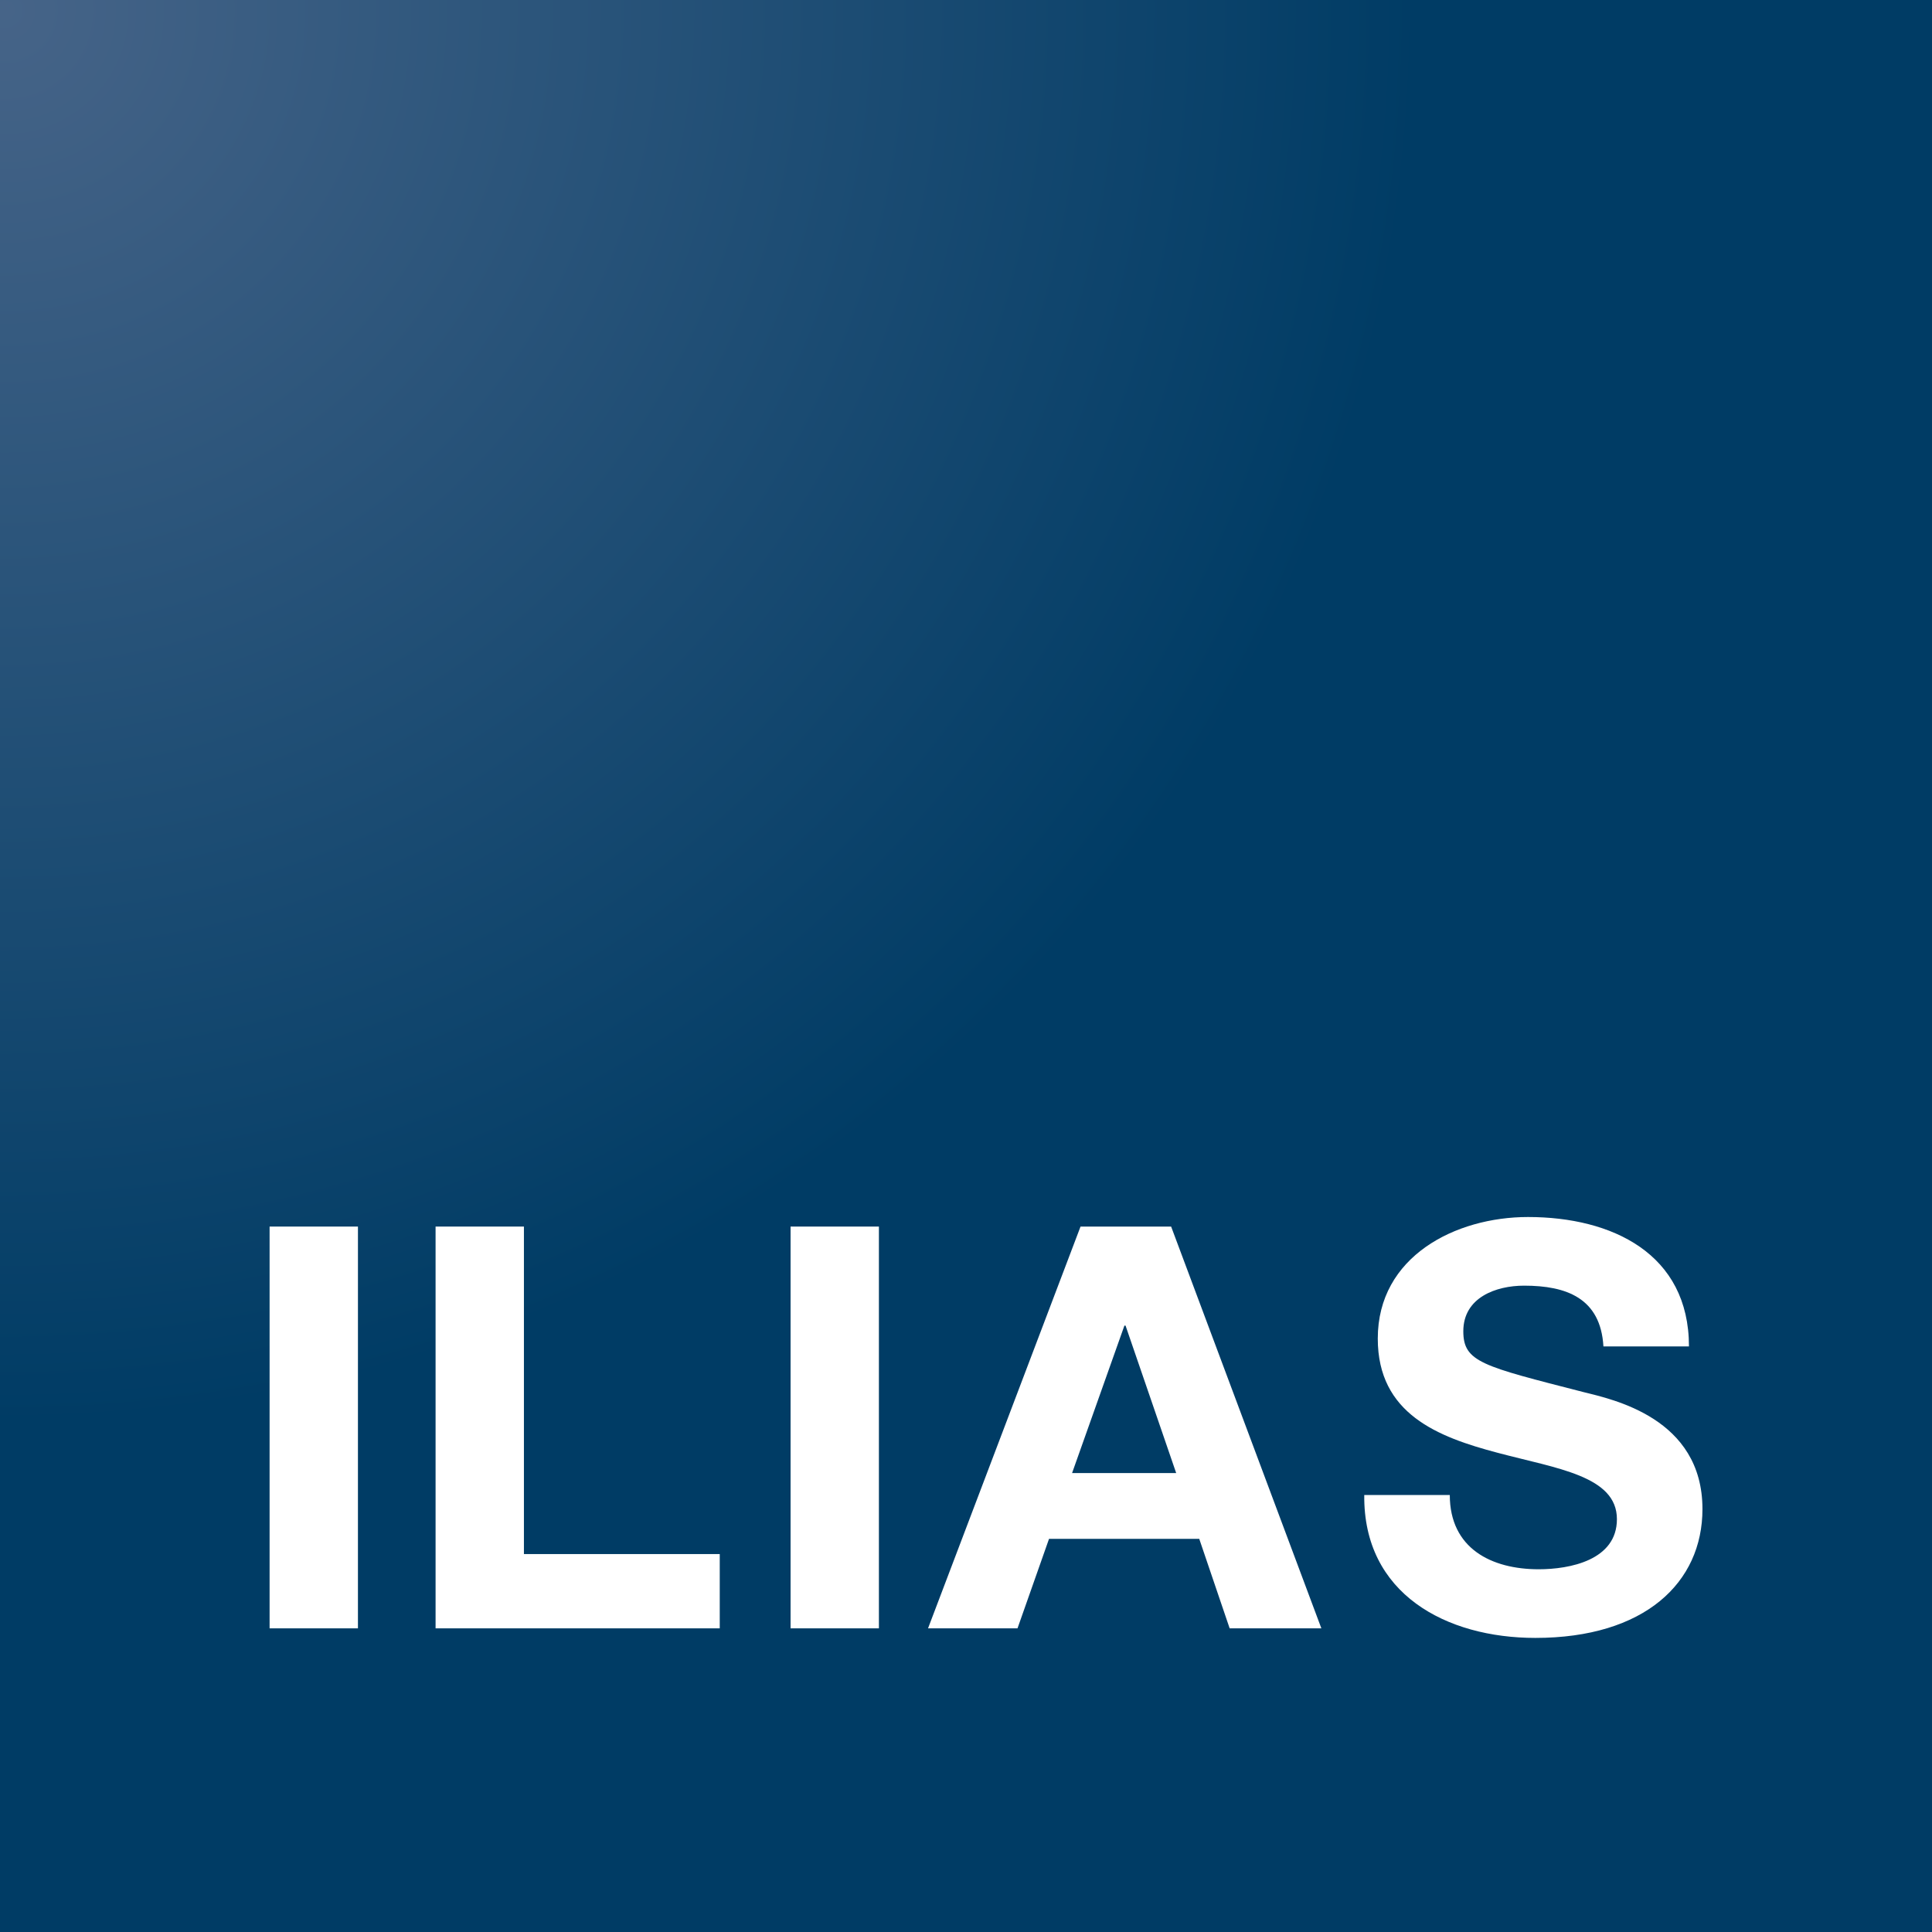
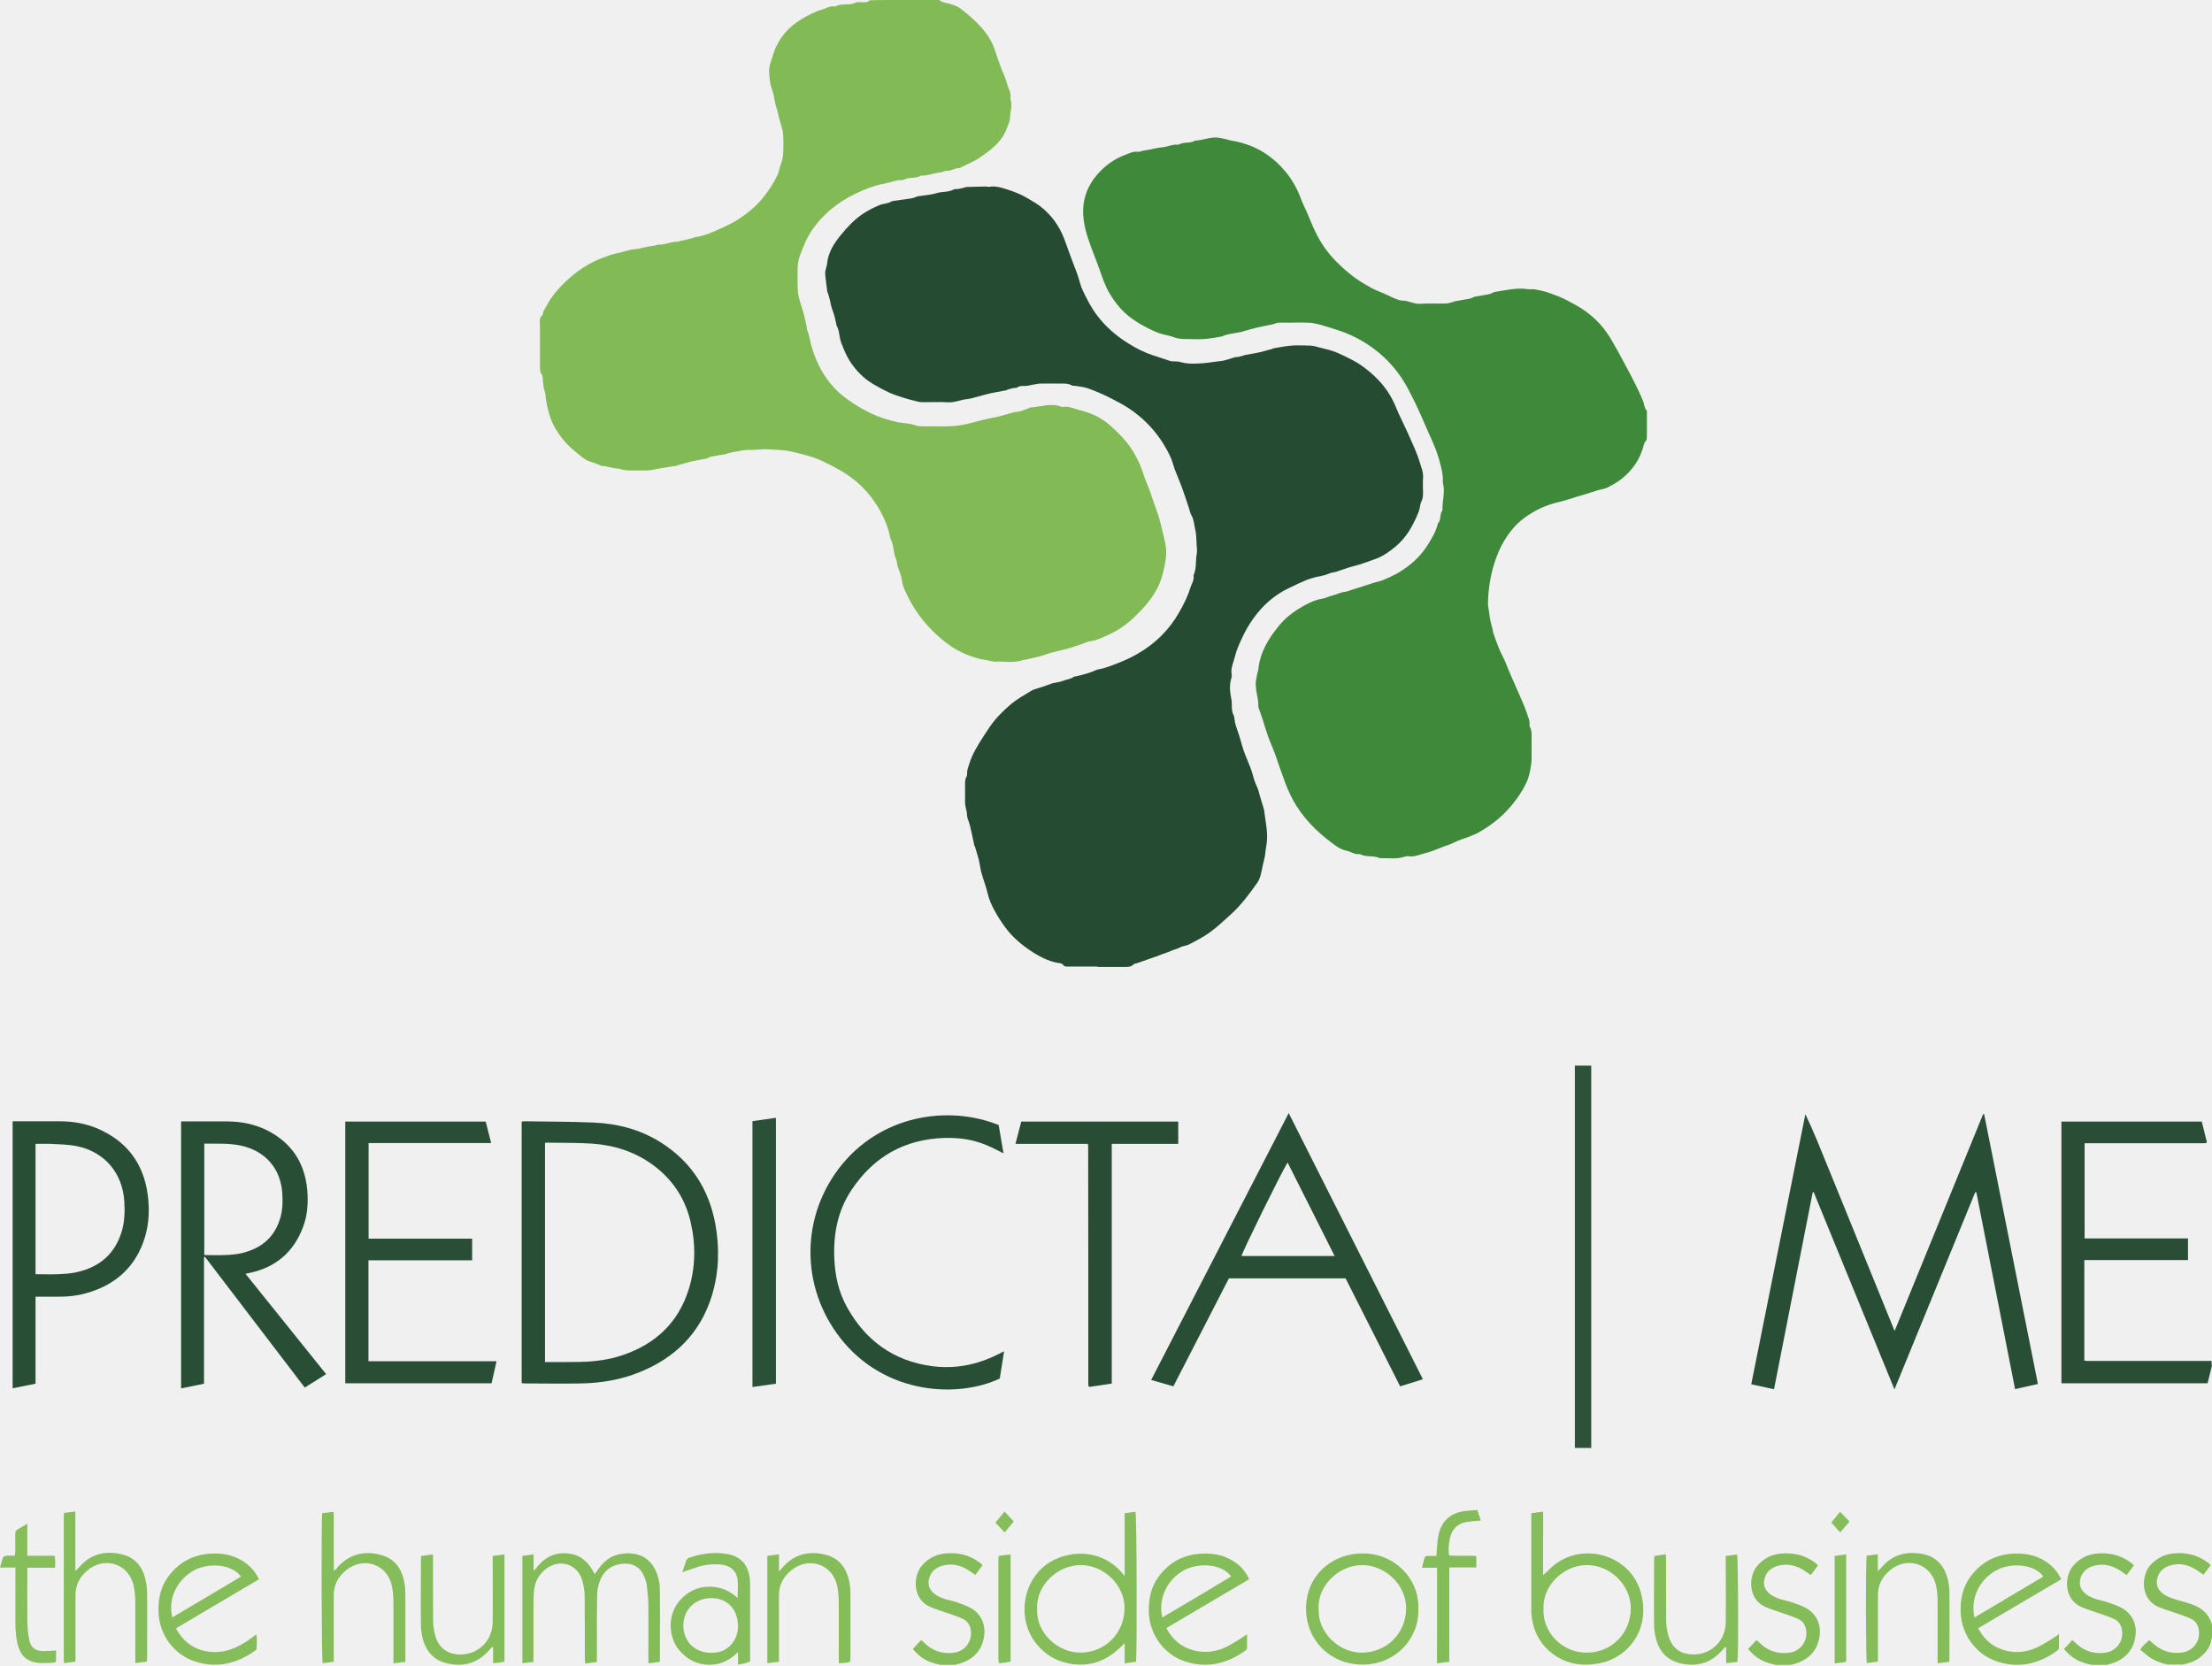
- <svg xmlns="http://www.w3.org/2000/svg" version="1.1" id="Ebene_1" x="0px" y="0px" width="30px" height="30px" viewBox="0 0 277.795 277.795" enable-background="new 0 0 277.795 277.795" xml:space="preserve">
-   <radialGradient id="SVGID_1_" cx="0.686" cy="1.497" r="205.464" gradientTransform="matrix(1 0 0 1 0 -3.051758e-04)" gradientUnits="userSpaceOnUse">
-     <stop offset="0" style="stop-color:#466488" />
-     <stop offset="0.99" style="stop-color:#003C65" />
-   </radialGradient>
-   <polygon fill="url(#SVGID_1_)" points="0,0 277.796,0 277.796,277.795 0,277.795 0,0 " />
-   <g>
-     <polygon fill="#FFFFFF" points="38.764,234.134 51.467,234.134 51.467,176.364 38.764,176.364 38.764,234.134  " />
-     <polygon fill="#FFFFFF" points="62.63,234.134 103.49,234.134 103.49,223.453 75.333,223.453 75.333,176.364 62.63,176.364    62.63,234.134  " />
-     <polygon fill="#FFFFFF" points="113.673,234.134 126.375,234.134 126.375,176.364 113.673,176.364 113.673,234.134  " />
-     <path fill-rule="evenodd" clip-rule="evenodd" fill="#FFFFFF" d="M133.438,234.134h12.865l4.532-12.865h21.601l4.371,12.865h13.187   l-21.602-57.77h-13.026L133.438,234.134L133.438,234.134z M161.675,190.604h0.162l7.281,21.198h-14.967L161.675,190.604   L161.675,190.604z" />
-     <path fill="#FFFFFF" d="M196.162,214.958c-0.162,14.239,11.812,20.551,24.599,20.551c15.696,0,24.029-7.929,24.029-18.528   c0-13.107-12.945-15.776-17.151-16.829c-14.484-3.722-17.235-4.288-17.235-8.738c0-4.854,4.694-6.554,8.739-6.554   c6.066,0,11.002,1.78,11.408,8.738h12.298c0-13.351-11.085-18.608-23.141-18.608c-10.437,0-21.603,5.663-21.603,17.477   c0,10.842,8.658,14.158,17.234,16.424c8.496,2.266,17.151,3.317,17.151,9.547c0,5.907-6.796,7.201-11.247,7.201   c-6.796,0-12.783-2.994-12.783-10.68H196.162L196.162,214.958z" />
-   </g>
+ <svg xmlns="http://www.w3.org/2000/svg" id="Ebene_1" data-name="Ebene 1" viewBox="0 0 159.39 120.04">
+   <defs>
+     <style>
+       .cls-1 {
+         fill: #294e35;
+       }
+ 
+       .cls-1, .cls-2, .cls-3, .cls-4, .cls-5, .cls-6, .cls-7, .cls-8, .cls-9, .cls-10, .cls-11, .cls-12, .cls-13, .cls-14 {
+         stroke-width: 0px;
+       }
+ 
+       .cls-2 {
+         fill: #87be5c;
+       }
+ 
+       .cls-3 {
+         fill: #85bc5a;
+       }
+ 
+       .cls-4 {
+         fill: #3e893a;
+       }
+ 
+       .cls-5 {
+         fill: #294e36;
+       }
+ 
+       .cls-6 {
+         fill: #284d34;
+       }
+ 
+       .cls-7 {
+         fill: #2b5038;
+       }
+ 
+       .cls-8 {
+         fill: #84bc59;
+       }
+ 
+       .cls-9 {
+         fill: #2d5239;
+       }
+ 
+       .cls-10 {
+         fill: #82bb55;
+       }
+ 
+       .cls-11 {
+         fill: #d5e8c6;
+       }
+ 
+       .cls-12 {
+         fill: #86bd5b;
+       }
+ 
+       .cls-13 {
+         fill: #85bd5a;
+       }
+ 
+       .cls-14 {
+         fill: #254c33;
+       }
+     </style>
+   </defs>
+   <path class="cls-1" d="M159.39,98.38c-.07.3-.14.6-.22.9-.03.13-.06.26-.1.4h-10.53v-18.86h10.11c.12.49.25.99.37,1.47-.02.05-.03.06-.04.07,0,0-.02.01-.03.01-.04,0-.07.01-.11.01-2.86,0-5.71,0-8.57,0-.01,0-.02,0-.06.01v6.85h7.45v1.56c-.6,0-1.21,0-1.83,0-.63,0-1.26,0-1.9,0h-3.74v7.25c.07,0,.14.02.2.02,2.99,0,5.98,0,8.97,0v.29Z" />
+   <path class="cls-3" d="M156.25,119.96c-.58-.12-1.12-.32-1.58-.71-.15-.13-.3-.25-.45-.37.19-.32.42-.48.65-.69.15.13.28.25.42.36.57.47,1.23.63,1.95.53.81-.12,1.32-.82,1.2-1.63-.05-.34-.22-.63-.53-.78-.29-.14-.61-.25-.91-.36-.48-.17-.97-.31-1.44-.5-1.37-.56-1.28-2.31-.59-3.05.47-.5,1.04-.78,1.73-.83.88-.06,1.69.13,2.4.68.06.04.11.09.2.17-.17.23-.34.46-.53.7-.16-.11-.29-.21-.43-.31-.61-.4-1.26-.58-1.97-.36-.48.15-.82.45-.93.97-.08.36.01.67.27.93.31.31.72.45,1.13.57.42.12.85.23,1.25.39.49.2.91.51,1.15,1.01.07.14.12.28.17.42v.88s-.05.06-.05.09c-.06.6-.41,1.02-.86,1.38-.35.28-.77.4-1.2.5h-1.02Z" />
+   <path class="cls-11" d="M128.97,119.97s0,.05,0,.07h-1.02s0-.05,0-.08h1.02Z" />
+   <path class="cls-14" d="M79.05,69.65c-.68,0-1.36,0-2.04,0-.15,0-.31.03-.42-.14-.03-.05-.12-.09-.19-.1-.67-.08-1.27-.36-1.83-.7-.83-.51-1.59-1.13-2.17-1.93-.28-.39-.54-.79-.76-1.21-.2-.37-.37-.76-.47-1.18-.12-.52-.32-1.02-.46-1.53-.08-.31-.11-.63-.19-.94-.08-.31-.18-.61-.27-.92,0-.02-.03-.04-.04-.06-.07-.31-.13-.63-.2-.94-.07-.29-.12-.59-.23-.86-.07-.17-.11-.34-.11-.52,0-.14-.06-.28-.08-.42-.02-.1-.05-.21-.05-.32,0-.38,0-.75,0-1.13,0-.28-.03-.56.12-.82.04-.08.02-.19.03-.29.01-.1.02-.19.05-.28.1-.29.18-.59.31-.87.14-.31.31-.61.49-.91.25-.4.5-.8.77-1.19.41-.6.92-1.12,1.47-1.59.47-.41,1.01-.7,1.53-1.02.13-.08.28-.12.43-.17.34-.1.67-.21,1-.34.26-.1.57-.09.83-.2.26-.11.56-.12.79-.29.03-.02.07-.02.1-.03.53-.11,1.06-.25,1.56-.48.03-.01.07-.02.1-.03.51-.08.97-.28,1.44-.46.5-.19.97-.41,1.43-.68,1.27-.73,2.27-1.72,2.99-3,.31-.55.6-1.11.78-1.71.09-.3.31-.58.24-.93.23-.49.14-1.02.23-1.53.04-.19.02-.4,0-.6-.03-.4-.01-.81-.11-1.19-.08-.33-.08-.68-.26-.99-.1-.16-.13-.36-.19-.54-.18-.54-.35-1.08-.55-1.61-.14-.38-.31-.74-.45-1.12-.13-.35-.21-.73-.38-1.06-.2-.42-.44-.82-.7-1.2-.6-.87-1.36-1.6-2.24-2.19-.45-.29-.92-.54-1.4-.78-.5-.25-1.01-.47-1.54-.66-.28-.1-.6-.13-.9-.18-.09-.02-.21,0-.29-.04-.28-.16-.59-.13-.89-.13-.45,0-.9-.01-1.35,0-.25.01-.5.08-.75.12-.11.02-.21.05-.32.05-.22.01-.43-.03-.63.12-.06.04-.17.02-.25.03-.13.03-.25.06-.38.1-.06.02-.11.05-.17.07-.35.07-.71.13-1.06.2-.34.08-.67.17-1,.26-.24.06-.49.15-.73.17-.47.04-.89.26-1.38.23-.63-.04-1.26,0-1.89-.01-.18,0-.35-.06-.53-.1-.25-.06-.51-.13-.76-.21-.35-.11-.7-.22-1.03-.37-.42-.19-.82-.41-1.21-.64-.67-.4-1.2-.95-1.63-1.6-.27-.41-.45-.87-.63-1.32-.11-.27-.13-.58-.19-.87-.02-.08-.05-.16-.08-.24-.03-.09-.09-.17-.1-.27-.07-.36-.15-.71-.29-1.06-.09-.23-.12-.48-.18-.72-.04-.16-.09-.32-.14-.48-.01-.03-.04-.07-.04-.1-.05-.43-.12-.86-.15-1.29-.01-.15.05-.31.08-.46.01-.06.04-.12.05-.17.06-.88.52-1.57,1.06-2.22.45-.54.92-1.04,1.51-1.44.37-.25.77-.45,1.19-.63.29-.13.61-.1.88-.27.04-.02.09-.03.14-.04.43-.06.85-.12,1.28-.18.09-.01.19-.05.28-.08.08-.02.16-.07.24-.08.44-.07.89-.09,1.31-.22.4-.13.84-.05,1.23-.26.09-.05.21-.03.32-.04.14-.02.28-.06.42-.09.05-.01.09-.04.14-.05.48-.02.97-.03,1.45-.04.08,0,.17.04.25.02.46-.08.9.07,1.31.2.47.15.94.33,1.38.59.31.19.63.36.93.58.82.62,1.4,1.41,1.77,2.37.18.46.33.93.51,1.4.14.39.3.77.44,1.16.14.39.21.8.39,1.17.3.64.62,1.26,1.05,1.82.6.79,1.34,1.43,2.16,1.95.55.35,1.13.66,1.76.87.45.15.9.3,1.35.45.08.02.17.02.25.02.16.01.32,0,.47.05.55.16,1.11.12,1.66.08.41-.03.81-.11,1.22-.15.36-.03.71-.19,1.06-.28.07-.02.15,0,.22-.02.14-.03.27-.07.41-.11.05-.01.09-.03.14-.04.33-.06.66-.11.98-.18.31-.07.62-.17.93-.25.05-.01.09-.05.13-.05.44-.07.87-.16,1.31-.19.39-.03.78,0,1.17,0,.23,0,.45.04.67.11.27.08.55.13.83.21.4.11.76.28,1.12.45.38.19.77.38,1.12.62.38.26.75.56,1.09.89.62.6,1.11,1.3,1.44,2.1.28.69.63,1.35.93,2.03.29.67.62,1.33.82,2.03.11.35.27.72.23,1.12-.03.32,0,.66,0,.98,0,.24,0,.47-.12.71-.11.2-.09.46-.18.69-.17.44-.37.85-.6,1.25-.3.52-.69.98-1.16,1.36-.38.31-.79.6-1.26.79-.33.13-.67.23-.99.35-.37.14-.75.21-1.12.33-.28.09-.55.19-.83.28-.19.06-.39.06-.59.16-.26.12-.57.15-.86.22-.22.06-.44.12-.65.2-.45.19-.89.39-1.33.61-.87.42-1.6,1.01-2.21,1.75-.5.61-.9,1.28-1.22,2-.17.38-.34.77-.43,1.16-.1.42-.33.84-.24,1.3.02.09,0,.19-.03.29-.14.48-.1.96,0,1.44.03.14.04.29.04.43,0,.27,0,.53.13.78.04.07.05.16.06.25.03.37.17.71.29,1.06.14.41.24.84.38,1.25.14.4.32.79.47,1.19.07.18.13.36.18.54.08.31.18.61.32.9.1.2.13.43.2.65.09.31.18.61.28.92,0,.01.01.02.01.03.1.88.34,1.76.16,2.66-.04.22-.06.45-.09.68-.03.16-.07.33-.11.49-.03.12-.06.23-.08.35-.08.38-.14.78-.37,1.11-.58.82-1.18,1.63-1.93,2.3-.49.44-.97.9-1.5,1.28-.46.33-.97.59-1.47.85-.21.11-.47.11-.68.23-.22.12-.46.15-.67.26-.18.09-.4.14-.6.22-.26.11-.53.21-.79.29-.37.12-.73.27-1.1.38-.05.01-.11.01-.14.04-.24.26-.55.21-.84.21-.58,0-1.17,0-1.75,0Z" />
+   <path class="cls-10" d="M62.66.02C63.1.01,63.54,0,63.97,0c1.24,0,2.47,0,3.71,0,.13.12.28.16.45.2.39.1.78.18,1.12.45.63.48,1.21,1,1.71,1.62.28.36.52.75.67,1.18.16.47.32.94.49,1.4.14.39.34.76.44,1.16.08.36.33.68.24,1.08.17.47,0,.94-.02,1.4,0,.25-.14.5-.23.75-.34.97-1.12,1.53-1.91,2.09-.46.33-1,.51-1.49.78-.33-.02-.6.23-.94.2-.17-.01-.34.12-.52.13-.45.03-.86.25-1.32.21-.37.25-.83.08-1.22.29-.13.07-.31.02-.46.05-.4.09-.79.22-1.19.29-.65.13-1.25.39-1.84.67-.64.3-1.24.68-1.78,1.13-.65.55-1.21,1.19-1.63,1.93-.17.3-.3.62-.43.94-.12.3-.25.6-.3.92-.06.31-.05.63-.05.94,0,.39,0,.78.02,1.17.02.26.09.52.16.77.09.32.21.64.29.96.08.3.14.6.2.91,0,.05,0,.1.01.14.19.42.23.88.36,1.31.46,1.51,1.26,2.79,2.57,3.72.67.48,1.39.89,2.15,1.2.45.18.93.31,1.41.42.45.11.92.07,1.35.25.15.06.33.06.5.06.34,0,.68,0,1.02,0,.73.02,1.45,0,2.17-.17.41-.1.81-.21,1.21-.31.37-.09.75-.15,1.12-.24.32-.08.64-.18.96-.27.05-.01.09-.04.14-.04.38,0,.72-.16,1.07-.3.02,0,.04-.03.07-.03.74-.03,1.47-.35,2.22-.05.03.01.07.03.11.02.43-.09.81.13,1.2.22.8.19,1.55.53,2.17,1.07.69.61,1.34,1.26,1.8,2.08.25.45.47.91.62,1.4.12.41.3.8.46,1.2.07.18.12.36.18.54.16.45.32.9.47,1.35.08.26.15.52.21.79.1.38.2.77.27,1.15.05.26.08.53.07.79-.02.54-.15,1.06-.29,1.59-.36,1.27-1.2,2.2-2.12,3.07-.58.54-1.25.96-1.98,1.27-.34.14-.66.31-1.04.35-.2.02-.38.12-.58.19-.28.09-.57.19-.85.28-.18.06-.36.11-.55.15-.3.08-.6.14-.9.22-.27.08-.54.19-.82.26-.33.09-.67.16-1.01.24-.05.01-.1,0-.14.01-.67.26-1.37.09-2.06.13-.12,0-.24-.04-.36-.06-.13-.03-.26-.05-.38-.08-.11-.02-.22-.02-.32-.05-.32-.1-.64-.18-.95-.31-.35-.15-.7-.32-1.02-.52-.53-.35-1.03-.76-1.48-1.22-.78-.78-1.41-1.67-1.87-2.67-.14-.3-.28-.6-.32-.94-.04-.33-.18-.64-.29-.96-.07-.21-.06-.44-.16-.66-.13-.27-.13-.6-.2-.91-.02-.1-.06-.21-.1-.31-.03-.08-.07-.15-.09-.24-.18-.94-.59-1.78-1.12-2.57-.31-.47-.68-.88-1.08-1.26-.58-.54-1.24-.96-1.94-1.32-.49-.25-.98-.51-1.5-.67-.48-.15-.98-.28-1.48-.39-.55-.12-1.1-.13-1.65-.16-.38-.03-.77.03-1.16.04-.18,0-.37,0-.55.01-.17.02-.33.06-.49.09-.11.02-.21.03-.32.05-.16.03-.32.08-.48.12-.03,0-.07.03-.1.04-.32.05-.64.1-.95.16-.08.01-.16.04-.24.07-.07.03-.13.08-.2.09-.35.07-.71.12-1.06.2-.34.08-.66.19-1,.28-.02,0-.04.02-.07.03-.41.07-.83.13-1.24.2-.12.02-.24.04-.35.06-.17.03-.33.08-.5.08-.4.01-.8,0-1.2,0-.27,0-.53,0-.79-.11-.09-.04-.21-.02-.32-.04-.19-.03-.37-.08-.56-.11-.08-.02-.16-.04-.25-.05-.06,0-.13,0-.18-.01-.25-.09-.5-.22-.76-.29-.48-.13-.81-.47-1.17-.76-.58-.46-1.05-1.03-1.43-1.67-.17-.29-.31-.61-.41-.94-.15-.5-.26-.99-.3-1.5-.01-.17-.09-.32-.12-.49-.03-.16-.04-.33-.06-.5-.02-.14,0-.32-.07-.42-.16-.21-.14-.43-.14-.65,0-.96,0-1.92,0-2.88,0-.28-.09-.59.2-.8,0-.26.18-.44.28-.65.34-.67.84-1.23,1.38-1.75.78-.74,1.65-1.33,2.66-1.7.37-.14.72-.29,1.12-.35.36-.06.72-.23,1.08-.26.46-.03.89-.2,1.35-.24.13-.01.26-.05.38-.08.04,0,.07-.04.1-.03.44.04.84-.2,1.28-.2.12,0,.24-.04.35-.07.12-.02.23-.05.35-.08.16-.04.32-.08.48-.12.06-.02.11-.05.17-.06.66-.09,1.26-.35,1.85-.63.47-.22.96-.44,1.39-.74.66-.45,1.27-.96,1.76-1.61.36-.47.68-.96.93-1.49.12-.24.14-.53.24-.78.2-.5.19-1.01.19-1.53,0-.3,0-.61-.06-.9-.06-.31-.18-.61-.26-.92-.06-.23-.08-.46-.17-.69-.12-.31-.14-.65-.22-.97-.08-.32-.22-.64-.26-.97-.05-.46-.13-.93.06-1.39.08-.21.13-.43.2-.65.37-1.07,1.06-1.87,2.03-2.45.46-.27.93-.53,1.44-.67.32-.09.61-.31.97-.23.45-.26.98-.05,1.45-.27.16-.08.38-.03.58-.04.18,0,.37,0,.49-.18Z" />
+   <path class="cls-4" d="M93.26,23.25c-.36,0-.73,0-1.09,0-.11,0-.21.04-.32.07-.05.01-.09.04-.13.05-.37.08-.75.14-1.12.23-.34.08-.67.18-1,.27-.03,0-.07.03-.1.04-.32.06-.63.11-.95.17-.13.02-.26.07-.38.11-.03.01-.06.05-.1.05-.43.07-.85.16-1.28.19-.45.03-.9,0-1.35,0-.29,0-.56-.02-.85-.13-.25-.09-.53-.15-.79-.21-.36-.09-.7-.25-1.02-.41-.43-.21-.84-.45-1.23-.73-.68-.49-1.19-1.12-1.61-1.83-.31-.52-.5-1.1-.7-1.67-.25-.71-.54-1.39-.78-2.1-.33-.95-.54-1.94-.33-2.94.19-.91.7-1.67,1.39-2.3.46-.42.98-.73,1.55-.95.29-.11.59-.27.94-.22.1.01.21-.05.31-.07.19-.04.38-.06.57-.1.27-.05.54-.13.81-.15.41-.02.78-.25,1.21-.19.37-.23.84-.07,1.22-.3.58-.02,1.13-.3,1.72-.2.17.03.33.06.5.1.11.02.21.07.31.09,1.61.24,2.93,1,3.96,2.24.5.6.87,1.27,1.14,2.01.11.3.26.58.39.88.22.5.41,1,.65,1.49.37.76.84,1.45,1.44,2.06.6.61,1.25,1.17,1.99,1.61.4.24.81.48,1.25.64.35.13.69.32,1.03.46.17.07.36.15.54.15.45,0,.84.27,1.31.23.6-.04,1.21,0,1.82-.02.16,0,.33-.06.49-.1.06-.01.11-.05.17-.06.34-.06.68-.12,1.02-.18.08-.01.16-.05.24-.08.06-.02.11-.06.16-.07.33-.06.66-.11.99-.17.09-.02.18-.06.27-.09.06-.02.11-.07.16-.08.81-.12,1.61-.33,2.43-.2.13.02.27-.01.4,0,.43.07.85.16,1.27.32.41.15.81.3,1.19.51.36.2.74.39,1.08.62.78.52,1.43,1.18,1.93,1.98.28.45.52.91.78,1.37.33.61.67,1.23.98,1.85.24.48.48.96.67,1.46.08.21.07.44.24.63.04.05.02.16.02.25,0,.53,0,1.07,0,1.6,0,.15,0,.29-.12.4-.05.04-.07.13-.09.19-.25,1.02-.8,1.85-1.63,2.5-.3.24-.63.41-.96.59-.23.13-.52.15-.78.23-.27.08-.54.18-.81.26-.25.08-.5.14-.75.22-.35.11-.7.23-1.05.32-.19.05-.39.09-.58.15-.77.22-1.47.59-2.1,1.06-.58.43-1.03.99-1.4,1.6-.32.52-.55,1.08-.73,1.67-.15.47-.25.93-.33,1.42-.08.51-.12,1.01-.12,1.51,0,.14.04.29.06.43.03.19.05.38.08.57.03.17.07.35.12.52.07.23.09.46.17.69.2.56.4,1.12.68,1.64.14.27.24.57.36.85.19.45.38.89.58,1.33.2.46.4.91.59,1.37.12.3.22.6.32.91.03.09.03.19.04.29,0,.07-.02.16.01.22.19.33.12.68.13,1.03,0,.41,0,.83,0,1.24,0,.31-.05.62-.11.93-.08.38-.19.72-.38,1.06-.35.67-.79,1.26-1.3,1.8-.55.58-1.18,1.06-1.87,1.47-.45.27-.94.43-1.43.6-.24.08-.47.21-.71.31-.16.07-.33.12-.5.18-.46.17-.92.39-1.4.5-.38.09-.75.28-1.17.21-.09-.02-.19,0-.29.04-.58.19-1.18.08-1.77.1-.46-.22-1-.04-1.44-.3-.36.07-.64-.17-.97-.24-.4-.08-.76-.33-1.09-.59-1.12-.84-2.08-1.82-2.76-3.06-.28-.51-.5-1.05-.69-1.6-.16-.46-.34-.91-.48-1.37-.18-.55-.43-1.08-.63-1.62-.14-.39-.25-.79-.38-1.19-.1-.29-.2-.58-.3-.88,0-.02-.02-.05-.02-.07.03-.67-.29-1.31-.15-1.98.03-.14.05-.28.08-.43.02-.08.06-.16.07-.25.11-1.23.72-2.23,1.48-3.16.54-.67,1.23-1.15,1.97-1.54.34-.18.72-.35,1.13-.41.25-.04.49-.17.74-.23.31-.07.59-.24.92-.27.18-.02.36-.11.54-.16.27-.09.54-.17.82-.26.23-.08.47-.16.7-.23.23-.07.47-.11.69-.2.37-.16.75-.32,1.1-.53.84-.5,1.56-1.13,2.09-1.96.32-.5.62-1.01.76-1.59.25-.25.11-.64.31-.91.01-.02.02-.05.02-.07-.02-.65.21-1.3.03-1.95-.02-.06,0-.12,0-.18,0-.56-.16-1.08-.31-1.62-.26-.88-.69-1.69-1.04-2.53-.35-.83-.74-1.65-1.16-2.44-.61-1.16-1.46-2.15-2.52-2.93-.52-.38-1.08-.71-1.67-.97-.49-.22-1.02-.38-1.53-.54-.37-.12-.76-.23-1.14-.3-.35-.05-.7-.03-1.05-.04-.09,0-.17,0-.26,0,0,0,0,0,0,.01Z" />
+   <path class="cls-5" d="M146.84,99.73c-.56.13-1.08.24-1.64.37-.93-4.74-1.86-9.46-2.79-14.18-.03,0-.05,0-.08-.01-1.93,4.71-3.86,9.43-5.82,14.21-1.96-4.78-3.89-9.5-5.82-14.21-.02,0-.05,0-.07,0-.93,4.72-1.85,9.44-2.79,14.2-.55-.12-1.08-.24-1.64-.36,1.3-6.5,2.6-12.98,3.9-19.46.61,1.27,1.12,2.57,1.65,3.87.53,1.29,1.05,2.58,1.58,3.88.53,1.3,1.06,2.61,1.59,3.91.53,1.29,1.05,2.58,1.61,3.96,2.15-5.26,4.27-10.45,6.38-15.63.02,0,.05,0,.07,0,1.29,6.48,2.58,12.95,3.88,19.47Z" />
+   <path class="cls-5" d="M37.59,99.68v-18.86c.09,0,.16-.02.23-.02,1.64.03,3.28.02,4.92.09,1.73.07,3.38.49,4.87,1.43,2.19,1.38,3.48,3.38,3.94,5.91.31,1.72.26,3.44-.25,5.12-.83,2.7-2.64,4.5-5.24,5.54-1.32.53-2.71.77-4.13.8-1.37.03-2.75,0-4.12,0-.07,0-.14-.01-.22-.02ZM39.26,98.15c.14,0,.26,0,.38,0,.72,0,1.43,0,2.15-.01,1.05-.02,2.08-.15,3.08-.49,2.36-.8,4.01-2.34,4.76-4.75.5-1.61.51-3.26.12-4.9-.4-1.69-1.32-3.04-2.71-4.06-1.3-.95-2.79-1.42-4.38-1.53-1.08-.07-2.16-.05-3.24-.07-.05,0-.09.01-.15.02v15.78Z" />
+   <path class="cls-5" d="M17.69,91.79c1.96,2.44,3.88,4.82,5.81,7.23-.51.32-1.01.64-1.54.97-2.4-3.14-4.79-6.28-7.19-9.42-.02,0-.05.02-.07.03v9.11c-.56.12-1.09.23-1.65.34v-19.24c.1,0,.19,0,.29,0,1.02,0,2.04,0,3.06,0,.98.01,1.93.19,2.82.63,1.78.89,2.74,2.34,2.92,4.31.08.91.02,1.83-.31,2.69-.69,1.82-2,2.91-3.9,3.3-.06.01-.11.02-.25.05ZM14.72,82.41v8.03c.51,0,1,.02,1.48,0,.43-.02.88-.05,1.3-.16,1.39-.35,2.34-1.18,2.72-2.6.15-.56.16-1.13.12-1.7-.12-1.79-1.23-3.05-2.99-3.43-.87-.18-1.74-.13-2.64-.14Z" />
+   <path class="cls-5" d="M96.95,92.12h-8.4c-1.33,2.58-2.66,5.17-4,7.78-.53-.15-1.04-.3-1.6-.46,3.3-6.4,6.59-12.78,9.91-19.23,3.24,6.42,6.44,12.77,9.67,19.18-.55.17-1.07.33-1.64.51-1.31-2.59-2.61-5.18-3.93-7.78ZM96.17,90.51c-1.14-2.26-2.25-4.49-3.39-6.74-.49.79-3.29,6.49-3.32,6.74h6.7Z" />
+   <path class="cls-1" d="M24.88,99.67v-18.85h10.12c.13.5.25,1,.39,1.55h-8.83v6.89h7.46v1.56c-.6,0-1.21,0-1.83,0-.63,0-1.26,0-1.9,0h-3.74v7.27h9.23c-.12.55-.24,1.06-.36,1.59h-10.55Z" />
+   <path class="cls-5" d="M.9,80.8c.13,0,.22,0,.32,0,1.02,0,2.04,0,3.06,0,.94,0,1.87.15,2.74.52,2.09.9,3.31,2.48,3.62,4.74.14,1.03.11,2.07-.19,3.07-.65,2.16-2.13,3.48-4.28,4.07-.65.18-1.31.25-1.98.24-.53,0-1.06,0-1.63,0v6.27c-.56.11-1.09.22-1.65.33v-19.24ZM2.56,91.82c.56,0,1.09.02,1.62,0,.46-.02.93-.05,1.37-.15,1.64-.37,2.75-1.33,3.23-2.96.2-.68.22-1.39.18-2.1-.12-2.11-1.46-3.66-3.53-4.04-.57-.1-1.16-.11-1.74-.14-.37-.02-.75,0-1.13,0v9.41Z" />
+   <path class="cls-5" d="M72.35,97.38c-.11.71-.21,1.34-.31,1.96-2.98,1.4-8.03,1.16-11.22-2.59-3.06-3.6-3.24-8.72-.42-12.49,2.97-3.96,7.97-4.64,11.56-3.19.11.66.23,1.34.35,2.04-.44-.22-.83-.43-1.25-.6-.96-.4-1.97-.54-3-.51-2.89.09-5.12,1.36-6.71,3.76-.99,1.49-1.31,3.17-1.23,4.94.05,1.23.31,2.41.91,3.49,1.33,2.4,3.34,3.87,6.09,4.25,1.66.23,3.24-.08,4.74-.82.14-.07.28-.14.48-.24Z" />
+   <path class="cls-6" d="M78.38,82.43h-5.21c.15-.57.28-1.09.42-1.61h11.31v1.61c-.38,0-.78,0-1.17,0-.4,0-.8,0-1.2,0h-2.42v17.27c-.56.08-1.09.16-1.6.24-.04-.03-.05-.03-.06-.04,0,0-.02-.02-.02-.03,0-.02-.01-.05-.01-.07,0-5.76,0-11.52-.01-17.27,0-.01,0-.02-.03-.09Z" />
+   <path class="cls-9" d="M114.66,76.79v27.55h-1.18v-27.55h1.18Z" />
+   <path class="cls-7" d="M54.22,80.79c.57-.08,1.12-.16,1.69-.24v19.16c-.55.08-1.11.16-1.69.24v-19.15Z" />
+   <path class="cls-12" d="M81.04,113.57v-4.53c.27-.04.53-.07.78-.1.09.29.12,9.99.04,10.81-.26.03-.52.07-.82.11v-1.45c-.6.6-1.22,1.12-2.03,1.37-.81.25-1.63.22-2.44-.02-.82-.25-1.47-.75-1.98-1.42-1.21-1.61-.96-4.02.52-5.37,1.34-1.22,4.2-1.67,5.93.6ZM74.73,115.94c-.08,1.66,1.43,3.16,3.14,3.15,1.77-.02,3.14-1.4,3.16-3.18.02-1.7-1.5-3.14-3.17-3.13-1.63,0-3.21,1.44-3.13,3.16Z" />
+   <path class="cls-13" d="M111.21,113.49c.19-.17.33-.29.46-.43,2.09-2.08,5.8-1.13,6.57,1.72.72,2.65-.94,4.67-2.95,5.07-1.36.27-2.61.05-3.68-.9-.78-.7-1.17-1.59-1.26-2.63-.02-.17-.01-.34-.01-.51,0-2.11,0-4.23,0-6.34v-.43c.28-.04.54-.07.85-.11.02.78,0,1.53,0,2.28,0,.75,0,1.49,0,2.28ZM111.22,115.94c-.08,1.65,1.32,3.16,3.12,3.15,1.78,0,3.15-1.39,3.17-3.17.02-1.7-1.5-3.15-3.16-3.14-1.69,0-3.21,1.49-3.13,3.16Z" />
+   <path class="cls-8" d="M38.45,119.76c-.29.03-.54.06-.81.09v-7.73c.26-.04.51-.07.81-.11v1.1s.05.03.07.04c.56-.79,1.26-1.27,2.26-1.22,1,.05,1.63.6,2.07,1.51.09-.13.16-.24.24-.34.38-.54.86-.97,1.53-1.1,1.34-.27,2.36.27,2.76,1.52.11.33.17.69.17,1.04.02,1.66,0,3.33,0,4.99,0,.06,0,.12-.02.21-.25.03-.5.07-.8.1,0-.15-.01-.28-.01-.4,0-1.26.01-2.53,0-3.79,0-.5-.07-.99-.12-1.49-.02-.15-.07-.31-.13-.45-.3-.86-.98-1.18-1.85-1.01-.66.12-1.12.53-1.37,1.14-.13.33-.22.7-.22,1.06-.03,1.47-.01,2.94-.02,4.41,0,.13,0,.26,0,.44-.28.03-.54.06-.85.1,0-.16-.02-.29-.02-.42,0-1.46,0-2.92-.01-4.37,0-.38-.06-.78-.16-1.15-.33-1.23-1.65-1.65-2.65-.86-.48.38-.76.88-.83,1.49-.04.3-.05.61-.05.91,0,1.29,0,2.58,0,3.86v.45Z" />
+   <path class="cls-13" d="M148.53,113.8c-2.01,1.19-3.99,2.35-5.99,3.53.36.69.86,1.19,1.56,1.47.88.36,1.76.32,2.62-.06.41-.18.78-.43,1.17-.66.14-.08.27-.19.47-.33,0,.37.01.68,0,.99,0,.08-.08.18-.15.23-1.35.96-2.82,1.29-4.41.72-1.47-.52-2.47-1.96-2.52-3.52-.03-.94.15-1.81.72-2.58.79-1.05,1.84-1.59,3.15-1.64.9-.03,1.74.16,2.47.72.38.29.67.66.91,1.13ZM142.27,116.56c1.67-.99,3.31-1.97,4.96-2.95-.56-.86-2.2-1.03-3.27-.51-1.23.6-2.01,1.97-1.69,3.45Z" />
+   <path class="cls-13" d="M18.67,113.8c-2,1.18-3.99,2.35-5.99,3.54.55,1,1.35,1.58,2.46,1.69,1.07.11,1.97-.29,2.82-.88.16-.11.31-.23.52-.38.04.37.03.7.01,1.03,0,.06-.07.12-.13.16-1.28.91-2.67,1.26-4.2.8-1.62-.48-2.71-1.97-2.74-3.65-.02-.9.15-1.74.69-2.48.79-1.08,1.86-1.64,3.2-1.68.89-.03,1.71.16,2.43.71.39.3.69.67.92,1.14ZM17.37,113.61c-.66-.91-2.38-1.04-3.46-.41-1.18.68-1.83,2.06-1.49,3.35,1.65-.98,3.29-1.96,4.95-2.94Z" />
+   <path class="cls-13" d="M89.86,117.76c0,.37,0,.68,0,.99,0,.07-.06.16-.13.2-1.35.96-2.81,1.3-4.41.75-1.49-.52-2.5-1.97-2.54-3.54-.02-.93.15-1.79.71-2.55.79-1.07,1.85-1.61,3.17-1.66.89-.03,1.71.16,2.44.7.4.3.71.69.91,1.15-1.98,1.17-3.96,2.34-5.97,3.52.45.83,1.09,1.39,1.99,1.61.79.2,1.57.11,2.31-.24.37-.18.71-.41,1.07-.62.14-.09.27-.19.47-.32ZM83.76,116.55c1.66-.98,3.31-1.95,4.95-2.95-.61-.88-2.27-1.03-3.35-.47-1.22.64-1.93,2.02-1.61,3.41Z" />
+   <path class="cls-13" d="M102.2,115.95c.08,2.03-1.57,4.02-4.05,4-2.3-.01-4.04-1.75-4.04-4.04,0-2.28,1.75-3.96,4.09-3.97,2.3-.01,4.1,1.86,4,4.01ZM95.02,115.94c-.08,1.67,1.44,3.17,3.14,3.15,1.77-.02,3.15-1.4,3.16-3.17.02-1.72-1.51-3.14-3.17-3.14-1.62,0-3.21,1.42-3.14,3.16Z" />
+   <path class="cls-13" d="M53.15,115.15c0-.47.04-.89,0-1.31-.08-.66-.54-1.04-1.22-1.1-.6-.05-1.19.01-1.76.21-.32.11-.64.22-1,.34.1-.32.19-.59.29-.86.03-.07.1-.14.17-.17.9-.31,1.82-.44,2.76-.28,1.03.18,1.55.81,1.65,1.89,0,.11.01.22.01.33,0,1.76,0,3.52,0,5.29v.23c-.27.15-.55.16-.87.24v-.91c-.69.69-1.46.99-2.36.9-.73-.08-1.33-.42-1.82-.97-.86-.94-.94-2.63.01-3.68.55-.61,1.21-.94,2.05-.96.81-.02,1.49.26,2.1.82ZM51.22,119.1c1.25.05,1.97-.93,1.96-1.93-.02-1.2-.77-2.01-1.92-2.01-1.17,0-2.02.83-2.02,1.98,0,1.14.83,1.96,1.99,1.96Z" />
+   <path class="cls-12" d="M9.75,119.86c0-.18,0-.3,0-.42,0-1.3,0-2.6,0-3.9,0-.42-.03-.85-.12-1.27-.35-1.6-2.12-2.16-3.36-1.08-.53.46-.83,1.03-.83,1.75,0,1.46,0,2.92,0,4.37,0,.13,0,.26,0,.43-.29.03-.55.07-.84.1v-10.82c.26-.03.52-.06.83-.1v4.29c.13-.13.2-.18.25-.25.86-1.02,1.96-1.25,3.2-.93.78.21,1.3.76,1.53,1.53.12.39.19.81.19,1.22.02,1.57,0,3.13,0,4.7,0,.07-.01.14-.02.26-.26.03-.52.06-.83.1Z" />
+   <path class="cls-12" d="M29.2,119.76c-.29.03-.54.06-.85.1,0-.15,0-.28,0-.41,0-1.31,0-2.62,0-3.94,0-.42-.03-.85-.12-1.26-.34-1.55-2.06-2.11-3.29-1.1-.57.46-.89,1.05-.89,1.79,0,1.46,0,2.92,0,4.37,0,.13,0,.26,0,.44-.28.03-.54.07-.8.1-.08-.26-.11-10.13-.03-10.81.25-.03.51-.06.81-.1.04.38.02.73.02,1.07,0,.35,0,.7,0,1.06v2.09c.17-.02.21-.15.28-.23.85-.98,2.06-1.23,3.25-.84,1.02.33,1.46,1.15,1.59,2.16.04.29.04.58.04.87,0,1.4,0,2.79,0,4.19,0,.13,0,.27,0,.45Z" />
+   <path class="cls-12" d="M35.51,112.12c.3-.04.56-.07.84-.11v7.73c-.12.02-.25.05-.38.07-.13.02-.26.02-.44.03v-1.13s-.05-.02-.07-.03c-.07.07-.14.15-.2.22-.83.96-1.88,1.25-3.09.95-.86-.21-1.41-.79-1.67-1.62-.11-.36-.16-.74-.17-1.11-.02-1.55,0-3.11,0-4.66,0-.11.01-.21.02-.34.28-.04.54-.07.85-.11,0,.16,0,.29,0,.42,0,1.45,0,2.89.01,4.34,0,.37.06.75.16,1.11.28.97,1,1.39,1.95,1.34,1.25-.08,2.16-1.06,2.18-2.31.02-1.46,0-2.91,0-4.37,0-.13,0-.26,0-.41Z" />
+   <path class="cls-12" d="M124.37,112.12c.31-.04.56-.07.8-.1.08.28.11,6.96.03,7.74-.26.03-.52.06-.82.09v-1.13s-.04-.03-.07-.04c-.07.08-.14.16-.21.24-.84.95-1.89,1.23-3.1.92-.8-.21-1.34-.73-1.6-1.5-.12-.37-.2-.78-.21-1.17-.02-1.58,0-3.16,0-4.74,0-.1.01-.19.02-.31.27-.04.53-.07.83-.12,0,.16.01.29.01.42,0,1.46,0,2.91.01,4.37,0,.36.06.73.16,1.08.27.95.95,1.38,1.91,1.35,1.25-.05,2.21-1.04,2.22-2.3.02-1.46,0-2.91,0-4.37,0-.13,0-.26,0-.42Z" />
+   <path class="cls-13" d="M140.44,119.76c-.27.03-.52.06-.82.09,0-.15,0-.28,0-.41,0-1.3,0-2.6,0-3.9,0-.42-.02-.85-.11-1.27-.34-1.59-2.09-2.16-3.33-1.11-.55.46-.86,1.04-.86,1.77,0,1.46,0,2.92,0,4.37,0,.13,0,.26,0,.44-.28.03-.54.07-.8.1-.08-.28-.09-7.35-.01-7.74.25-.03.51-.06.8-.1v1.21c.12-.11.19-.17.24-.23.79-.95,1.81-1.22,2.98-1,.9.17,1.49.74,1.76,1.61.12.38.18.79.18,1.18.02,1.59,0,3.18,0,4.78,0,.05,0,.1-.02.2Z" />
+   <path class="cls-13" d="M56.13,113.24c.14-.15.21-.22.27-.3.84-.97,1.99-1.23,3.21-.87.85.25,1.34.89,1.55,1.74.08.32.12.65.12.97.01,1.59,0,3.18,0,4.78,0,.05,0,.1-.01.16-.24.15-.52.09-.82.14,0-.14-.01-.27-.01-.4,0-1.31,0-2.62,0-3.94,0-.42-.03-.85-.12-1.26-.34-1.55-2.05-2.12-3.29-1.11-.57.46-.9,1.04-.9,1.79,0,1.46,0,2.92,0,4.37,0,.13,0,.27,0,.44-.29.03-.56.07-.84.1v-7.73c.15-.02.27-.05.4-.06.13-.02.26-.03.44-.05v1.23Z" />
+   <path class="cls-3" d="M151.73,119.97c-.34,0-.68,0-1.02,0-.59-.12-1.14-.32-1.6-.74-.14-.13-.27-.27-.39-.4.22-.23.4-.43.61-.65.13.12.23.21.34.31.57.51,1.24.7,1.99.61.84-.1,1.38-.84,1.24-1.66-.06-.34-.23-.62-.55-.77-.28-.13-.58-.23-.88-.34-.49-.17-1-.32-1.47-.52-1.32-.56-1.25-2.24-.62-2.97.46-.54,1.03-.83,1.73-.89.89-.08,1.71.11,2.44.66.07.05.12.11.21.19-.17.23-.34.45-.52.7-.15-.1-.28-.2-.42-.29-.6-.4-1.25-.58-1.97-.37-.5.15-.85.46-.96.99-.07.35.02.65.26.9.25.26.57.4.91.51.27.08.54.13.81.22.33.11.67.23.98.39,1.01.54,1.25,1.59.89,2.6-.27.76-.87,1.21-1.63,1.44-.12.04-.24.06-.35.09Z" />
+   <path class="cls-3" d="M68.78,119.97c-.34,0-.68,0-1.02,0-.59-.12-1.15-.32-1.6-.74-.14-.13-.27-.27-.39-.4.22-.23.4-.43.61-.65.13.12.23.21.34.31.57.51,1.24.7,1.99.61.82-.1,1.36-.81,1.24-1.63-.05-.36-.23-.65-.56-.81-.28-.14-.58-.23-.88-.34-.49-.17-.99-.32-1.47-.52-1.32-.56-1.25-2.24-.62-2.97.46-.54,1.03-.83,1.73-.89.89-.08,1.71.11,2.44.66.07.05.12.11.21.19-.17.23-.34.45-.52.7-.15-.1-.28-.2-.42-.29-.6-.4-1.25-.58-1.97-.37-.5.15-.85.46-.96.99-.07.35.02.65.26.9.25.26.57.4.91.51.27.08.54.13.81.22.33.11.67.23.98.39,1.01.54,1.25,1.59.89,2.6-.27.76-.87,1.21-1.63,1.44-.12.04-.24.06-.35.09Z" />
+   <path class="cls-3" d="M128.97,119.97c-.34,0-.68,0-1.02,0-.59-.12-1.15-.32-1.6-.74-.14-.13-.27-.27-.39-.4.22-.23.4-.43.61-.65.13.12.24.21.34.31.57.51,1.24.7,1.99.61.84-.1,1.38-.84,1.24-1.66-.06-.34-.23-.62-.55-.77-.28-.13-.58-.23-.88-.34-.49-.17-.99-.32-1.47-.52-1.32-.56-1.25-2.24-.62-2.97.46-.54,1.03-.83,1.73-.89.89-.08,1.71.11,2.44.66.07.05.12.11.21.19-.17.23-.34.45-.52.7-.15-.1-.28-.2-.42-.29-.6-.4-1.25-.58-1.97-.37-.5.15-.85.46-.96.99-.07.35.02.65.26.9.25.26.57.4.91.51.27.08.54.13.81.22.33.11.67.23.98.39,1.01.54,1.25,1.59.89,2.6-.27.76-.87,1.21-1.63,1.44-.12.04-.24.06-.35.09Z" />
+   <path class="cls-3" d="M106.45,108.8c.09.29.17.53.25.77-.35.03-.68.05-1,.1-.67.11-1.08.51-1.22,1.18-.08.39-.13.79-.07,1.23.65.07,1.3-.01,1.97.05v.82h-1.95v6.8c-.3.04-.56.07-.88.11-.02-.59,0-1.16,0-1.72,0-.57,0-1.14,0-1.71v-3.46h-1.09c.07-.27.13-.49.19-.71.04-.14.14-.14.26-.14.19,0,.38,0,.59,0,.03-.37.05-.71.08-1.04.02-.17.04-.34.08-.5.23-.99.86-1.55,1.86-1.69.3-.04.6-.05.94-.08Z" />
+   <path class="cls-2" d="M1.1,112.96H0c.08-.27.13-.51.22-.73.02-.06.15-.11.23-.12.19-.02.39,0,.61,0,.01-.11.04-.2.04-.29,0-.43,0-.85,0-1.28,0-.16.04-.27.19-.35.21-.11.41-.24.68-.39v2.31h1.96c.08.29.05.55.03.86h-1.99c0,.16,0,.28,0,.4,0,1.09-.01,2.19,0,3.28,0,.5.04,1,.13,1.48.1.58.42.83,1.01.85.3,0,.6-.03.93-.05v.82c-.08.02-.16.07-.25.07-.36.01-.73.04-1.09,0-.69-.08-1.16-.45-1.37-1.13-.17-.54-.21-1.1-.22-1.65,0-1.2,0-2.4,0-3.61,0-.13,0-.27,0-.46Z" />
+   <path class="cls-12" d="M71.98,112.11c.28-.03.55-.07.84-.1v7.72c-.13.03-.26.06-.4.08-.13.02-.26.03-.43.05-.02-.1-.05-.18-.05-.27,0-2.4,0-4.81,0-7.21,0-.08.02-.17.03-.27Z" />
+   <path class="cls-13" d="M132.2,112.12c.28-.04.54-.07.83-.11v7.72c-.06.02-.13.05-.2.06-.2.03-.41.05-.63.07v-7.75Z" />
+   <path class="cls-2" d="M131.96,109.71c.22-.27.42-.51.63-.77.23.24.44.46.68.7-.21.26-.43.51-.67.79-.22-.25-.42-.47-.65-.72Z" />
+   <path class="cls-2" d="M72.38,108.92c.24.26.44.48.67.72-.22.26-.43.51-.66.79-.23-.24-.44-.47-.66-.71.22-.27.42-.52.66-.8Z" />
</svg>
